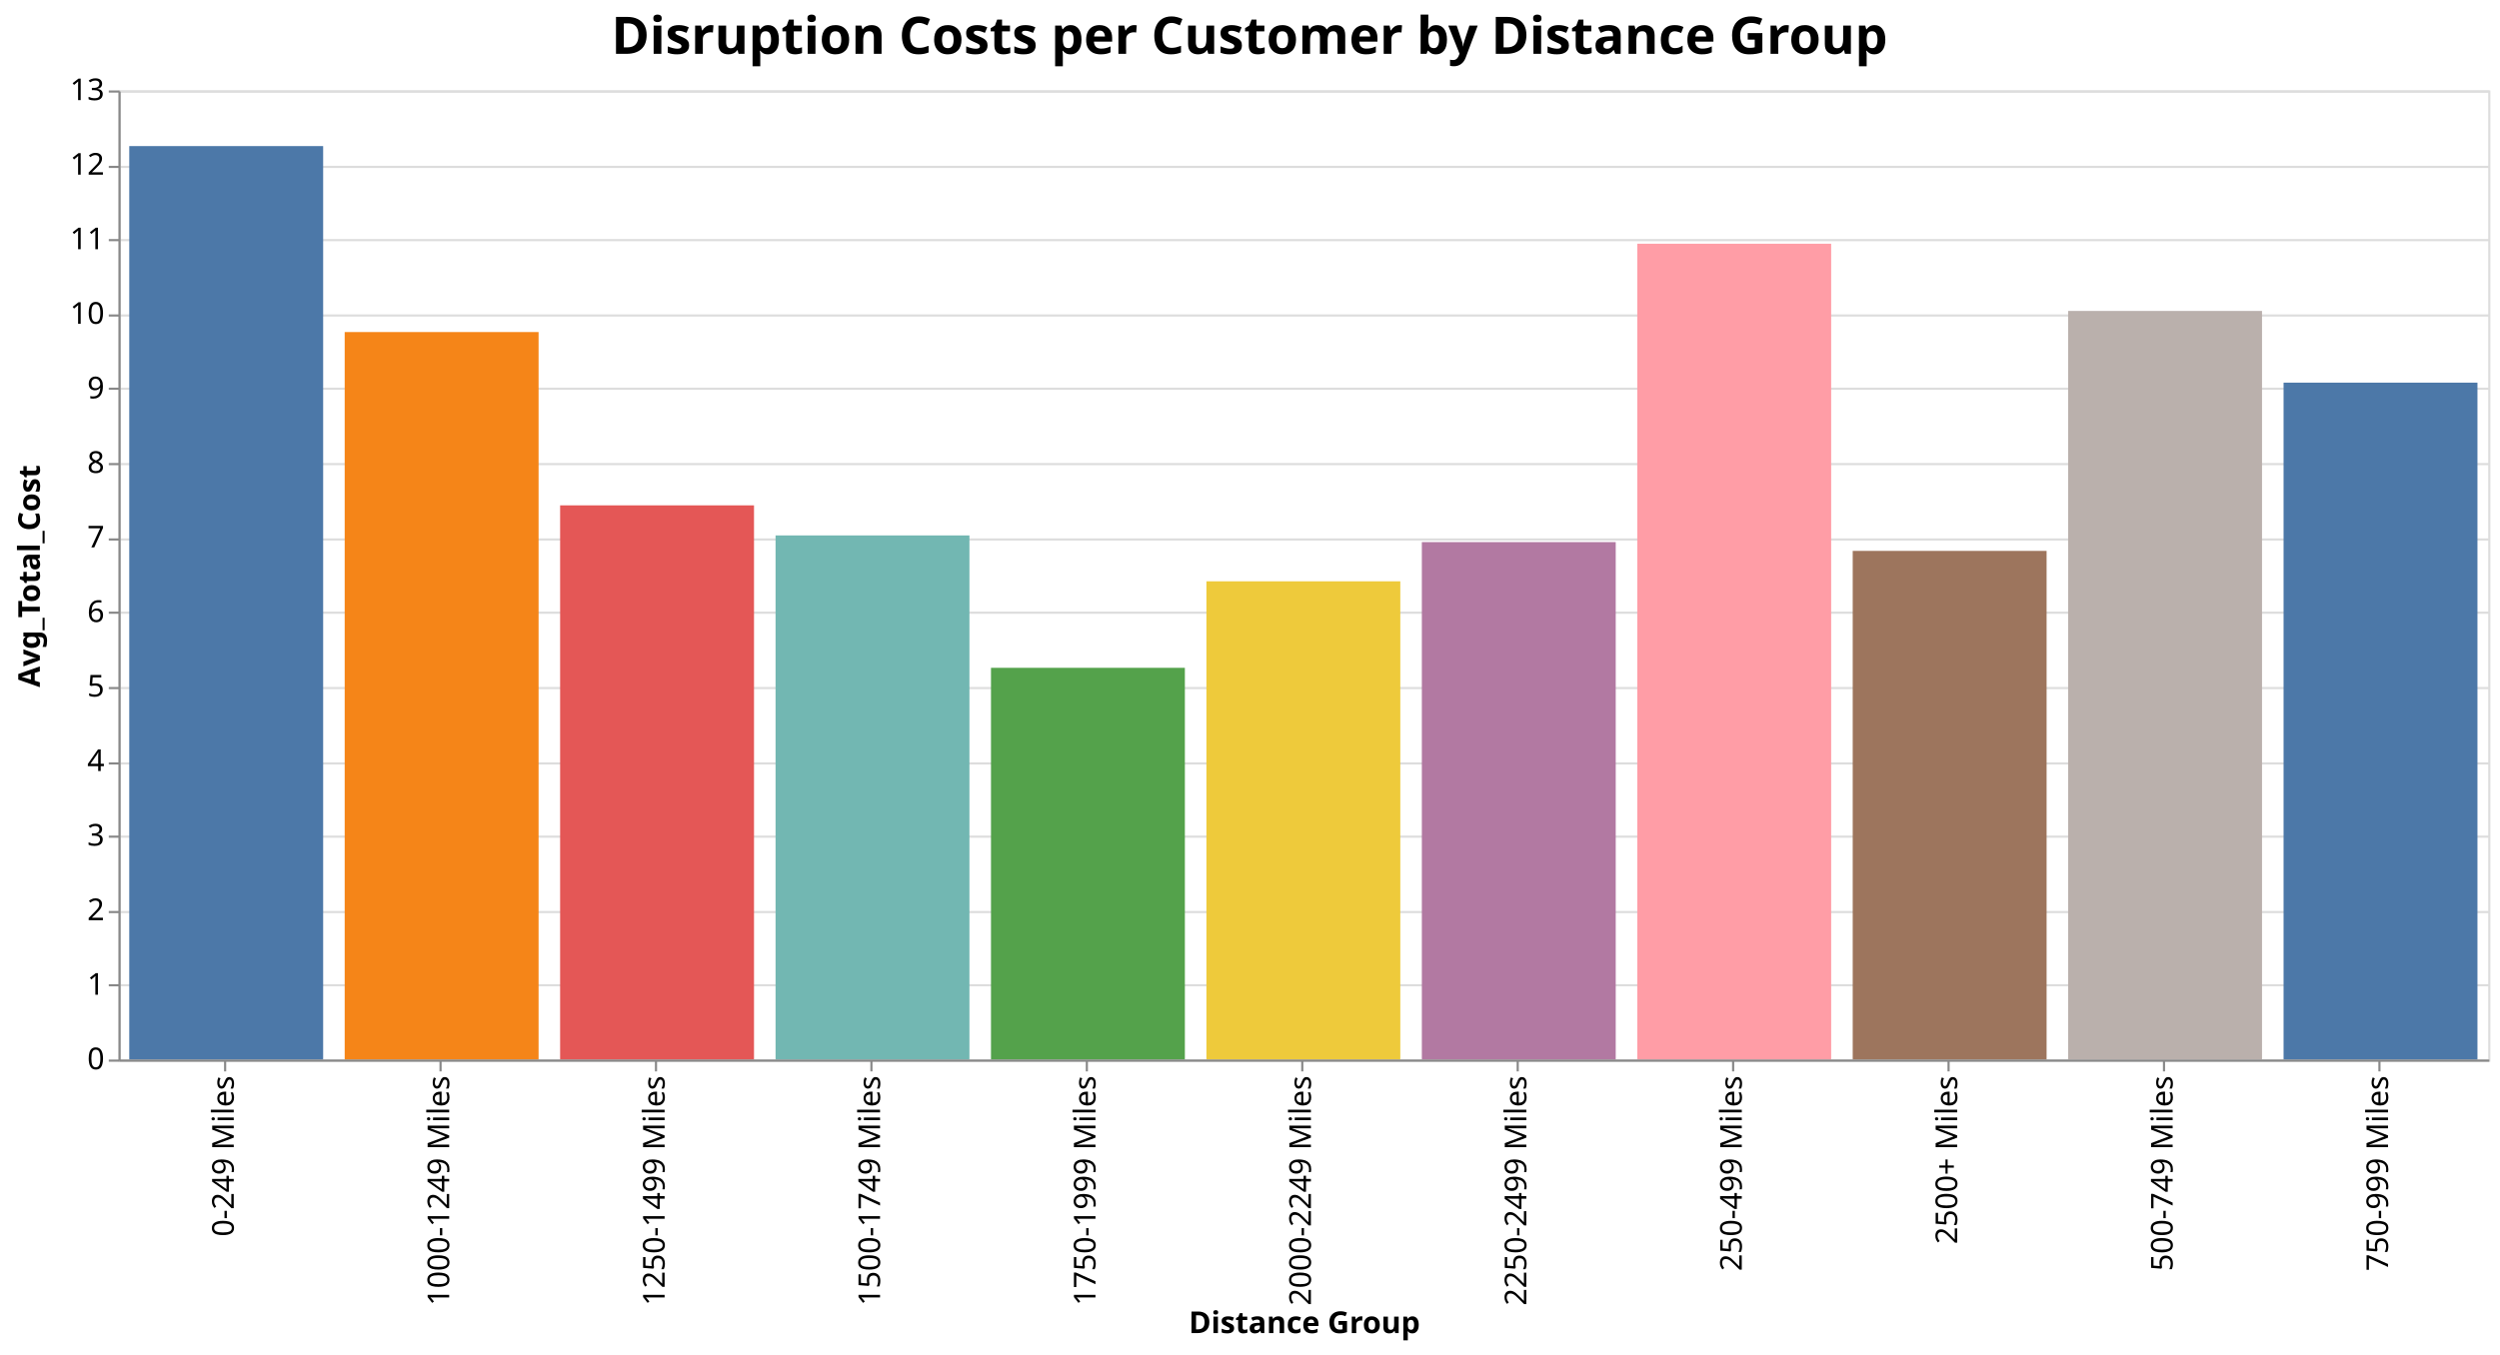
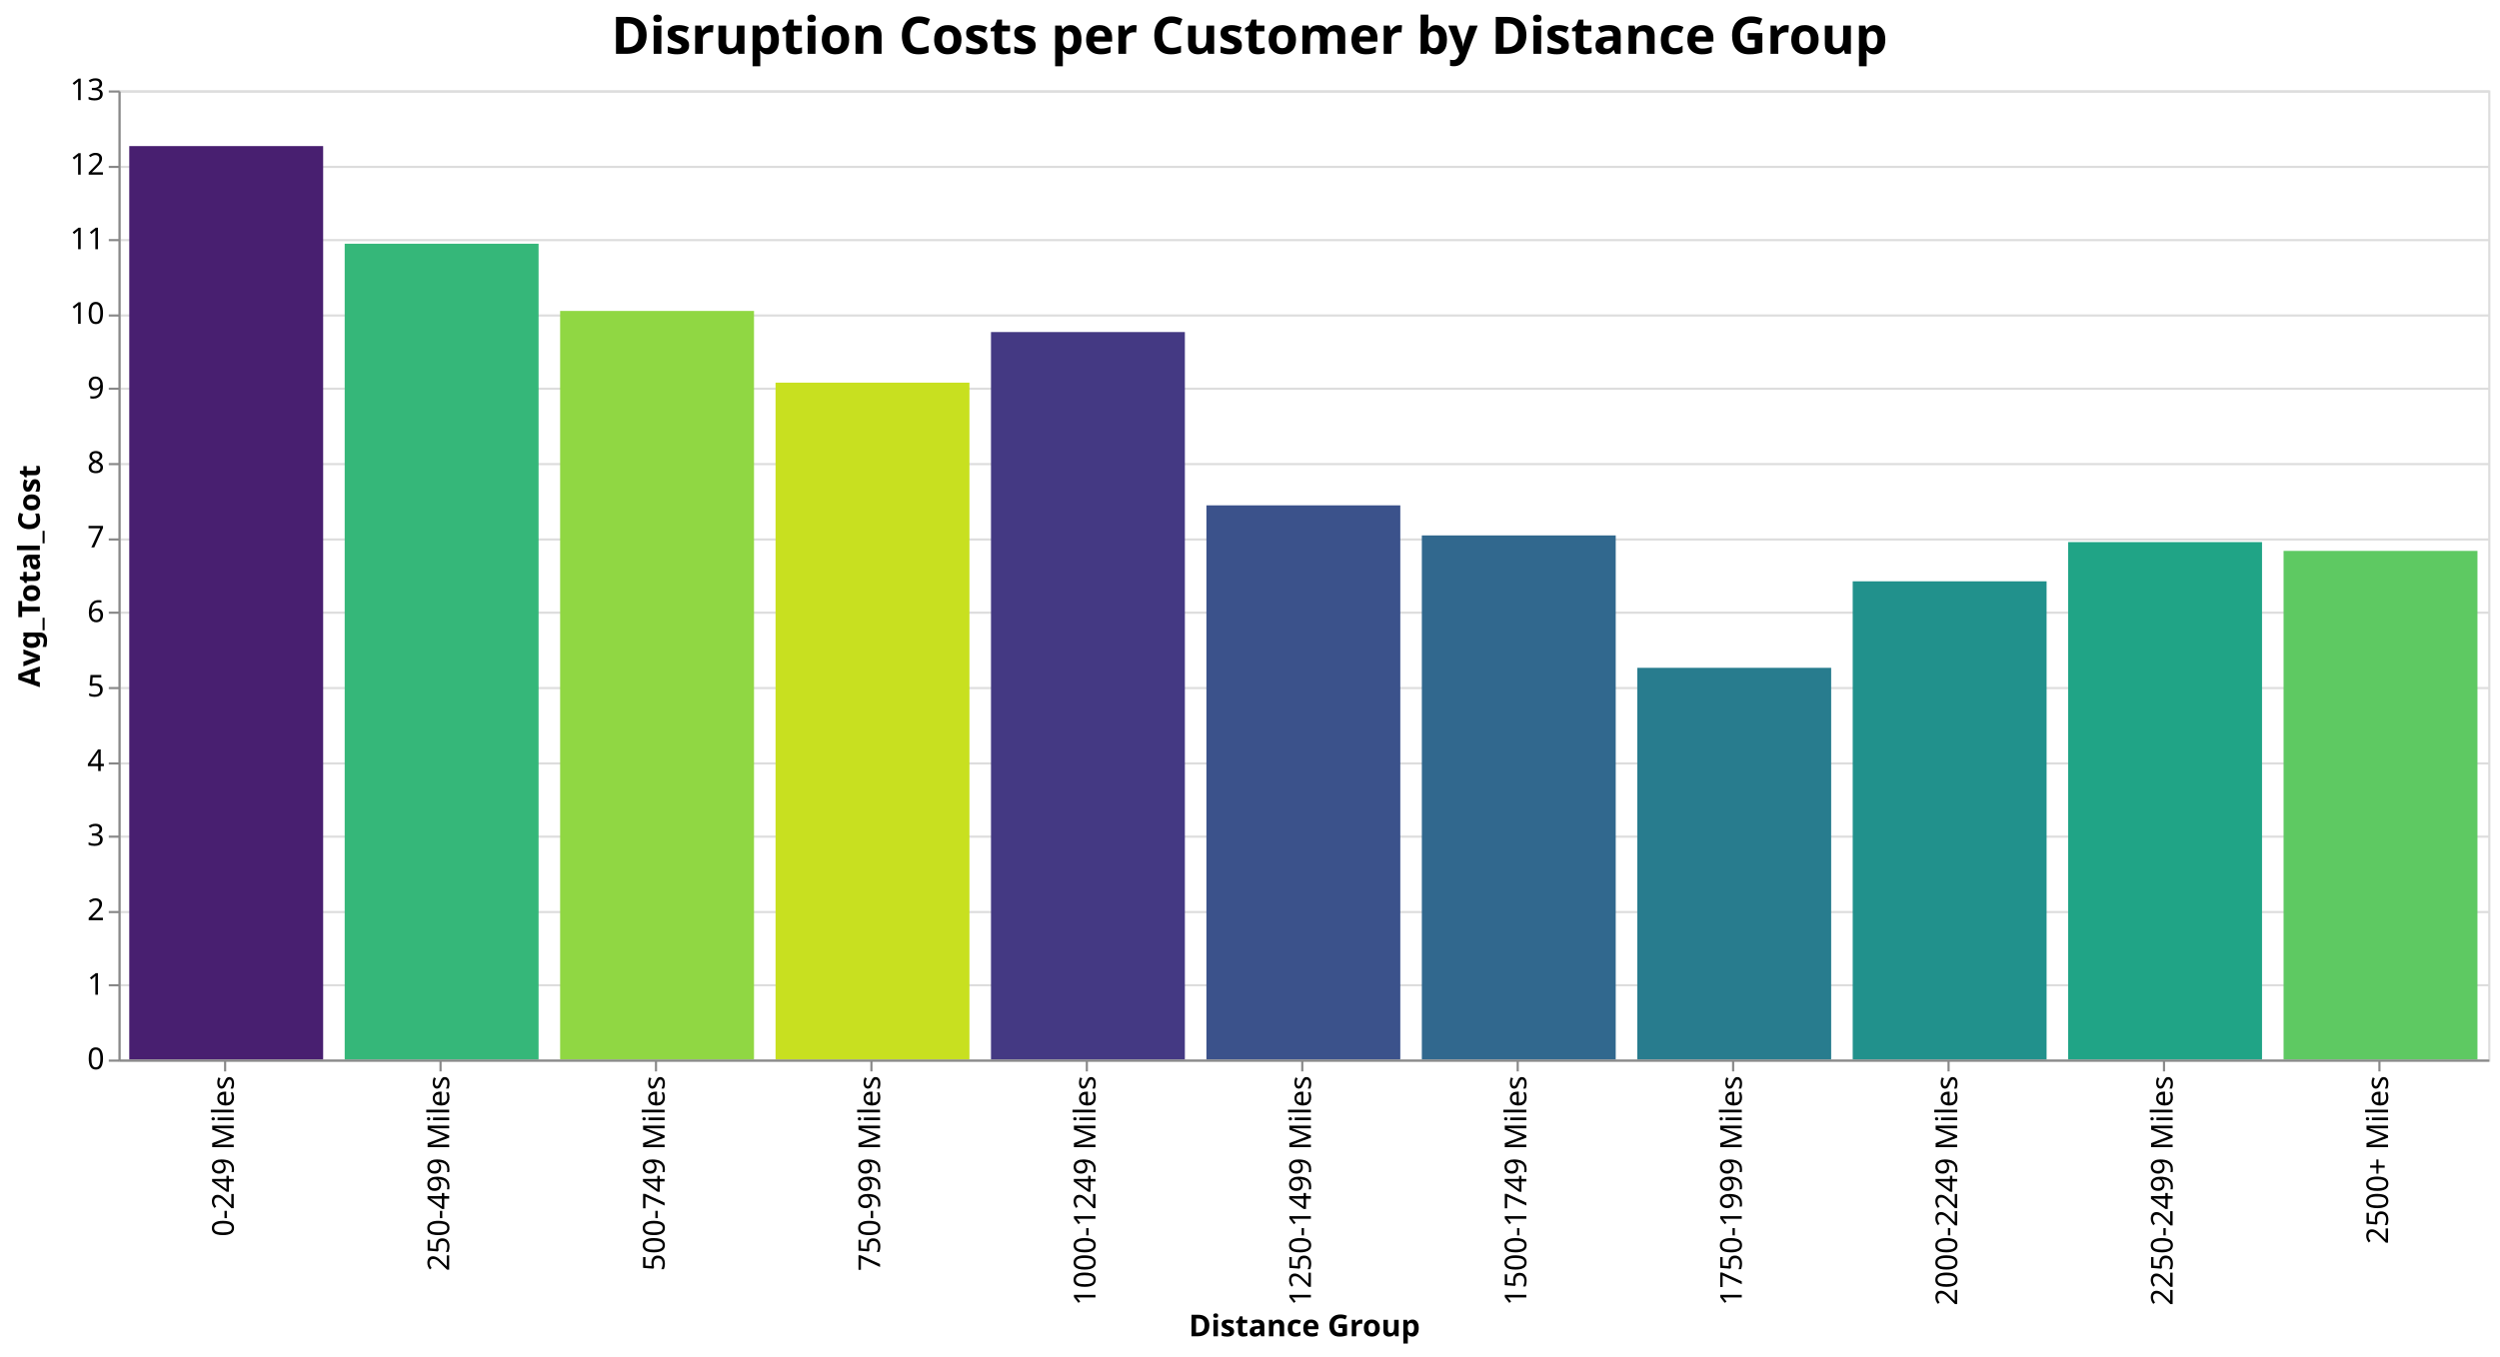
- <svg xmlns="http://www.w3.org/2000/svg" class="marks" width="1160" height="629" viewBox="0 0 1160 629" version="1.1">
+ <svg xmlns="http://www.w3.org/2000/svg" class="marks" width="1160" height="630" viewBox="0 0 1160 630" version="1.1">
  <g transform="translate(55,42)">
    <g class="mark-group role-frame root">
      <g transform="translate(0,0)">
        <path class="background" d="M0.5,0.5h1100v450h-1100Z" style="fill: none; stroke: #ddd;" />
        <g>
          <g class="mark-group role-axis">
            <g transform="translate(0.5,0.5)">
              <path class="background" d="M0,0h0v0h0Z" style="pointer-events: none; fill: none;" />
              <g>
                <g class="mark-rule role-axis-grid" style="pointer-events: none;">
                  <line transform="translate(0,450)" x2="1100" y2="0" style="fill: none; stroke: #ddd; stroke-width: 1; opacity: 1;" />
                  <line transform="translate(0,415)" x2="1100" y2="0" style="fill: none; stroke: #ddd; stroke-width: 1; opacity: 1;" />
                  <line transform="translate(0,381)" x2="1100" y2="0" style="fill: none; stroke: #ddd; stroke-width: 1; opacity: 1;" />
                  <line transform="translate(0,346)" x2="1100" y2="0" style="fill: none; stroke: #ddd; stroke-width: 1; opacity: 1;" />
                  <line transform="translate(0,312)" x2="1100" y2="0" style="fill: none; stroke: #ddd; stroke-width: 1; opacity: 1;" />
                  <line transform="translate(0,277)" x2="1100" y2="0" style="fill: none; stroke: #ddd; stroke-width: 1; opacity: 1;" />
                  <line transform="translate(0,242)" x2="1100" y2="0" style="fill: none; stroke: #ddd; stroke-width: 1; opacity: 1;" />
                  <line transform="translate(0,208)" x2="1100" y2="0" style="fill: none; stroke: #ddd; stroke-width: 1; opacity: 1;" />
                  <line transform="translate(0,173)" x2="1100" y2="0" style="fill: none; stroke: #ddd; stroke-width: 1; opacity: 1;" />
                  <line transform="translate(0,138)" x2="1100" y2="0" style="fill: none; stroke: #ddd; stroke-width: 1; opacity: 1;" />
                  <line transform="translate(0,104)" x2="1100" y2="0" style="fill: none; stroke: #ddd; stroke-width: 1; opacity: 1;" />
                  <line transform="translate(0,69)" x2="1100" y2="0" style="fill: none; stroke: #ddd; stroke-width: 1; opacity: 1;" />
                  <line transform="translate(0,35)" x2="1100" y2="0" style="fill: none; stroke: #ddd; stroke-width: 1; opacity: 1;" />
                  <line transform="translate(0,0)" x2="1100" y2="0" style="fill: none; stroke: #ddd; stroke-width: 1; opacity: 1;" />
                </g>
              </g>
            </g>
          </g>
          <g class="mark-rect role-mark marks">
-             <path d="M5,25.834h90v424.166h-90Z" style="fill: #4c78a8;" />
-             <path d="M705,71.171h90v378.829h-90Z" style="fill: #ff9da6;" />
-             <path d="M905,102.382h90v347.618h-90Z" style="fill: #bab0ac;" />
-             <path d="M1005,135.679h90v314.321h-90Z" style="fill: #4c78a8;" />
-             <path d="M105,112.186h90v337.814h-90Z" style="fill: #f58518;" />
-             <path d="M205,192.658h90v257.342h-90Z" style="fill: #e45756;" />
-             <path d="M305,206.618h90v243.382h-90Z" style="fill: #72b7b2;" />
-             <path d="M405,268.096h90v181.904h-90Z" style="fill: #54a24b;" />
-             <path d="M505,227.928h90v222.072h-90Z" style="fill: #eeca3b;" />
-             <path d="M605,209.717h90v240.283h-90Z" style="fill: #b279a2;" />
-             <path d="M805,213.803h90v236.197h-90Z" style="fill: #9d755d;" />
+             <path d="M5,25.834h90v424.166h-90Z" style="fill: #481f70;" />
+             <path d="M105,71.171h90v378.829h-90Z" style="fill: #35b779;" />
+             <path d="M205,102.382h90v347.618h-90Z" style="fill: #90d743;" />
+             <path d="M305,135.679h90v314.321h-90Z" style="fill: #c8e020;" />
+             <path d="M405,112.186h90v337.814h-90Z" style="fill: #443983;" />
+             <path d="M505,192.658h90v257.342h-90Z" style="fill: #3b528b;" />
+             <path d="M605,206.618h90v243.382h-90Z" style="fill: #31688e;" />
+             <path d="M705,268.096h90v181.904h-90Z" style="fill: #287c8e;" />
+             <path d="M805,227.928h90v222.072h-90Z" style="fill: #21918c;" />
+             <path d="M905,209.717h90v240.283h-90Z" style="fill: #20a486;" />
+             <path d="M1005,213.803h90v236.197h-90Z" style="fill: #5ec962;" />
          </g>
          <g class="mark-text role-title" style="pointer-events: none;">
            <text text-anchor="middle" transform="translate(525,-17)" style="font-family: sans-serif; font-size: 24px; font-weight: bold; fill: #000; opacity: 1;">Disruption Costs per Customer by Distance Group</text>
          </g>
          <g class="mark-group role-axis">
            <g transform="translate(0.5,450.5)">
              <path class="background" d="M0,0h0v0h0Z" style="pointer-events: none; fill: none;" />
              <g>
                <g class="mark-rule role-axis-tick" style="pointer-events: none;">
                  <line transform="translate(49,0)" x2="0" y2="5" style="fill: none; stroke: #888; stroke-width: 1; opacity: 1;" />
                  <line transform="translate(149,0)" x2="0" y2="5" style="fill: none; stroke: #888; stroke-width: 1; opacity: 1;" />
                  <line transform="translate(249,0)" x2="0" y2="5" style="fill: none; stroke: #888; stroke-width: 1; opacity: 1;" />
                  <line transform="translate(349,0)" x2="0" y2="5" style="fill: none; stroke: #888; stroke-width: 1; opacity: 1;" />
                  <line transform="translate(449,0)" x2="0" y2="5" style="fill: none; stroke: #888; stroke-width: 1; opacity: 1;" />
                  <line transform="translate(549,0)" x2="0" y2="5" style="fill: none; stroke: #888; stroke-width: 1; opacity: 1;" />
                  <line transform="translate(649,0)" x2="0" y2="5" style="fill: none; stroke: #888; stroke-width: 1; opacity: 1;" />
                  <line transform="translate(749,0)" x2="0" y2="5" style="fill: none; stroke: #888; stroke-width: 1; opacity: 1;" />
                  <line transform="translate(849,0)" x2="0" y2="5" style="fill: none; stroke: #888; stroke-width: 1; opacity: 1;" />
                  <line transform="translate(949,0)" x2="0" y2="5" style="fill: none; stroke: #888; stroke-width: 1; opacity: 1;" />
                  <line transform="translate(1049,0)" x2="0" y2="5" style="fill: none; stroke: #888; stroke-width: 1; opacity: 1;" />
                </g>
                <g class="mark-text role-axis-label" style="pointer-events: none;">
                  <text text-anchor="end" transform="translate(49,7) rotate(270) translate(0,4)" style="font-family: sans-serif; font-size: 14px; fill: #000; opacity: 1;">0-249 Miles</text>
-                   <text text-anchor="end" transform="translate(149,7) rotate(270) translate(0,4)" style="font-family: sans-serif; font-size: 14px; fill: #000; opacity: 1;">1000-1249 Miles</text>
-                   <text text-anchor="end" transform="translate(249,7) rotate(270) translate(0,4)" style="font-family: sans-serif; font-size: 14px; fill: #000; opacity: 1;">1250-1499 Miles</text>
-                   <text text-anchor="end" transform="translate(349,7) rotate(270) translate(0,4)" style="font-family: sans-serif; font-size: 14px; fill: #000; opacity: 1;">1500-1749 Miles</text>
-                   <text text-anchor="end" transform="translate(449,7) rotate(270) translate(0,4)" style="font-family: sans-serif; font-size: 14px; fill: #000; opacity: 1;">1750-1999 Miles</text>
-                   <text text-anchor="end" transform="translate(549,7) rotate(270) translate(0,4)" style="font-family: sans-serif; font-size: 14px; fill: #000; opacity: 1;">2000-2249 Miles</text>
-                   <text text-anchor="end" transform="translate(649,7) rotate(270) translate(0,4)" style="font-family: sans-serif; font-size: 14px; fill: #000; opacity: 1;">2250-2499 Miles</text>
-                   <text text-anchor="end" transform="translate(749,7) rotate(270) translate(0,4)" style="font-family: sans-serif; font-size: 14px; fill: #000; opacity: 1;">250-499 Miles</text>
-                   <text text-anchor="end" transform="translate(849,7) rotate(270) translate(0,4)" style="font-family: sans-serif; font-size: 14px; fill: #000; opacity: 1;">2500+ Miles</text>
-                   <text text-anchor="end" transform="translate(949,7) rotate(270) translate(0,4)" style="font-family: sans-serif; font-size: 14px; fill: #000; opacity: 1;">500-749 Miles</text>
-                   <text text-anchor="end" transform="translate(1049,7) rotate(270) translate(0,4)" style="font-family: sans-serif; font-size: 14px; fill: #000; opacity: 1;">750-999 Miles</text>
+                   <text text-anchor="end" transform="translate(149,7) rotate(270) translate(0,4)" style="font-family: sans-serif; font-size: 14px; fill: #000; opacity: 1;">250-499 Miles</text>
+                   <text text-anchor="end" transform="translate(249,7) rotate(270) translate(0,4)" style="font-family: sans-serif; font-size: 14px; fill: #000; opacity: 1;">500-749 Miles</text>
+                   <text text-anchor="end" transform="translate(349,7) rotate(270) translate(0,4)" style="font-family: sans-serif; font-size: 14px; fill: #000; opacity: 1;">750-999 Miles</text>
+                   <text text-anchor="end" transform="translate(449,7) rotate(270) translate(0,4)" style="font-family: sans-serif; font-size: 14px; fill: #000; opacity: 1;">1000-1249 Miles</text>
+                   <text text-anchor="end" transform="translate(549,7) rotate(270) translate(0,4)" style="font-family: sans-serif; font-size: 14px; fill: #000; opacity: 1;">1250-1499 Miles</text>
+                   <text text-anchor="end" transform="translate(649,7) rotate(270) translate(0,4)" style="font-family: sans-serif; font-size: 14px; fill: #000; opacity: 1;">1500-1749 Miles</text>
+                   <text text-anchor="end" transform="translate(749,7) rotate(270) translate(0,4)" style="font-family: sans-serif; font-size: 14px; fill: #000; opacity: 1;">1750-1999 Miles</text>
+                   <text text-anchor="end" transform="translate(849,7) rotate(270) translate(0,4)" style="font-family: sans-serif; font-size: 14px; fill: #000; opacity: 1;">2000-2249 Miles</text>
+                   <text text-anchor="end" transform="translate(949,7) rotate(270) translate(0,4)" style="font-family: sans-serif; font-size: 14px; fill: #000; opacity: 1;">2250-2499 Miles</text>
+                   <text text-anchor="end" transform="translate(1049,7) rotate(270) translate(0,4)" style="font-family: sans-serif; font-size: 14px; fill: #000; opacity: 1;">2500+ Miles</text>
                </g>
                <g class="mark-rule role-axis-domain" style="pointer-events: none;">
                  <line transform="translate(0,0)" x2="1100" y2="0" style="fill: none; stroke: #888; stroke-width: 1; opacity: 1;" />
                </g>
                <g class="mark-text role-axis-title" style="pointer-events: none;">
-                   <text text-anchor="middle" transform="translate(550,126.5098)" style="font-family: sans-serif; font-size: 14px; font-weight: bold; fill: #000; opacity: 1;">Distance Group</text>
+                   <text text-anchor="middle" transform="translate(550,128)" style="font-family: sans-serif; font-size: 14px; font-weight: bold; fill: #000; opacity: 1;">Distance Group</text>
                </g>
              </g>
            </g>
          </g>
          <g class="mark-group role-axis">
            <g transform="translate(0.5,0.5)">
              <path class="background" d="M0,0h0v0h0Z" style="pointer-events: none; fill: none;" />
              <g>
                <g class="mark-rule role-axis-tick" style="pointer-events: none;">
                  <line transform="translate(0,450)" x2="-5" y2="0" style="fill: none; stroke: #888; stroke-width: 1; opacity: 1;" />
                  <line transform="translate(0,415)" x2="-5" y2="0" style="fill: none; stroke: #888; stroke-width: 1; opacity: 1;" />
                  <line transform="translate(0,381)" x2="-5" y2="0" style="fill: none; stroke: #888; stroke-width: 1; opacity: 1;" />
                  <line transform="translate(0,346)" x2="-5" y2="0" style="fill: none; stroke: #888; stroke-width: 1; opacity: 1;" />
                  <line transform="translate(0,312)" x2="-5" y2="0" style="fill: none; stroke: #888; stroke-width: 1; opacity: 1;" />
                  <line transform="translate(0,277)" x2="-5" y2="0" style="fill: none; stroke: #888; stroke-width: 1; opacity: 1;" />
                  <line transform="translate(0,242)" x2="-5" y2="0" style="fill: none; stroke: #888; stroke-width: 1; opacity: 1;" />
                  <line transform="translate(0,208)" x2="-5" y2="0" style="fill: none; stroke: #888; stroke-width: 1; opacity: 1;" />
                  <line transform="translate(0,173)" x2="-5" y2="0" style="fill: none; stroke: #888; stroke-width: 1; opacity: 1;" />
                  <line transform="translate(0,138)" x2="-5" y2="0" style="fill: none; stroke: #888; stroke-width: 1; opacity: 1;" />
                  <line transform="translate(0,104)" x2="-5" y2="0" style="fill: none; stroke: #888; stroke-width: 1; opacity: 1;" />
                  <line transform="translate(0,69)" x2="-5" y2="0" style="fill: none; stroke: #888; stroke-width: 1; opacity: 1;" />
                  <line transform="translate(0,35)" x2="-5" y2="0" style="fill: none; stroke: #888; stroke-width: 1; opacity: 1;" />
                  <line transform="translate(0,0)" x2="-5" y2="0" style="fill: none; stroke: #888; stroke-width: 1; opacity: 1;" />
                </g>
                <g class="mark-text role-axis-label" style="pointer-events: none;">
                  <text text-anchor="end" transform="translate(-7,454)" style="font-family: sans-serif; font-size: 14px; fill: #000; opacity: 1;">0</text>
                  <text text-anchor="end" transform="translate(-7,419.3846)" style="font-family: sans-serif; font-size: 14px; fill: #000; opacity: 1;">1</text>
                  <text text-anchor="end" transform="translate(-7,384.7692)" style="font-family: sans-serif; font-size: 14px; fill: #000; opacity: 1;">2</text>
                  <text text-anchor="end" transform="translate(-7,350.1538)" style="font-family: sans-serif; font-size: 14px; fill: #000; opacity: 1;">3</text>
                  <text text-anchor="end" transform="translate(-7,315.5385)" style="font-family: sans-serif; font-size: 14px; fill: #000; opacity: 1;">4</text>
                  <text text-anchor="end" transform="translate(-7,280.9231)" style="font-family: sans-serif; font-size: 14px; fill: #000; opacity: 1;">5</text>
                  <text text-anchor="end" transform="translate(-7,246.3077)" style="font-family: sans-serif; font-size: 14px; fill: #000; opacity: 1;">6</text>
                  <text text-anchor="end" transform="translate(-7,211.6923)" style="font-family: sans-serif; font-size: 14px; fill: #000; opacity: 1;">7</text>
                  <text text-anchor="end" transform="translate(-7,177.0769)" style="font-family: sans-serif; font-size: 14px; fill: #000; opacity: 1;">8</text>
                  <text text-anchor="end" transform="translate(-7,142.4615)" style="font-family: sans-serif; font-size: 14px; fill: #000; opacity: 1;">9</text>
                  <text text-anchor="end" transform="translate(-7,107.8462)" style="font-family: sans-serif; font-size: 14px; fill: #000; opacity: 1;">10</text>
                  <text text-anchor="end" transform="translate(-7,73.23077)" style="font-family: sans-serif; font-size: 14px; fill: #000; opacity: 1;">11</text>
                  <text text-anchor="end" transform="translate(-7,38.61538)" style="font-family: sans-serif; font-size: 14px; fill: #000; opacity: 1;">12</text>
                  <text text-anchor="end" transform="translate(-7,4)" style="font-family: sans-serif; font-size: 14px; fill: #000; opacity: 1;">13</text>
                </g>
                <g class="mark-rule role-axis-domain" style="pointer-events: none;">
                  <line transform="translate(0,450)" x2="0" y2="-450" style="fill: none; stroke: #888; stroke-width: 1; opacity: 1;" />
                </g>
                <g class="mark-text role-axis-title" style="pointer-events: none;">
                  <text text-anchor="middle" transform="translate(-34,225) rotate(-90) translate(0,-3)" style="font-family: sans-serif; font-size: 14px; font-weight: bold; fill: #000; opacity: 1;">Avg_Total_Cost</text>
                </g>
              </g>
            </g>
          </g>
        </g>
      </g>
    </g>
  </g>
</svg>
